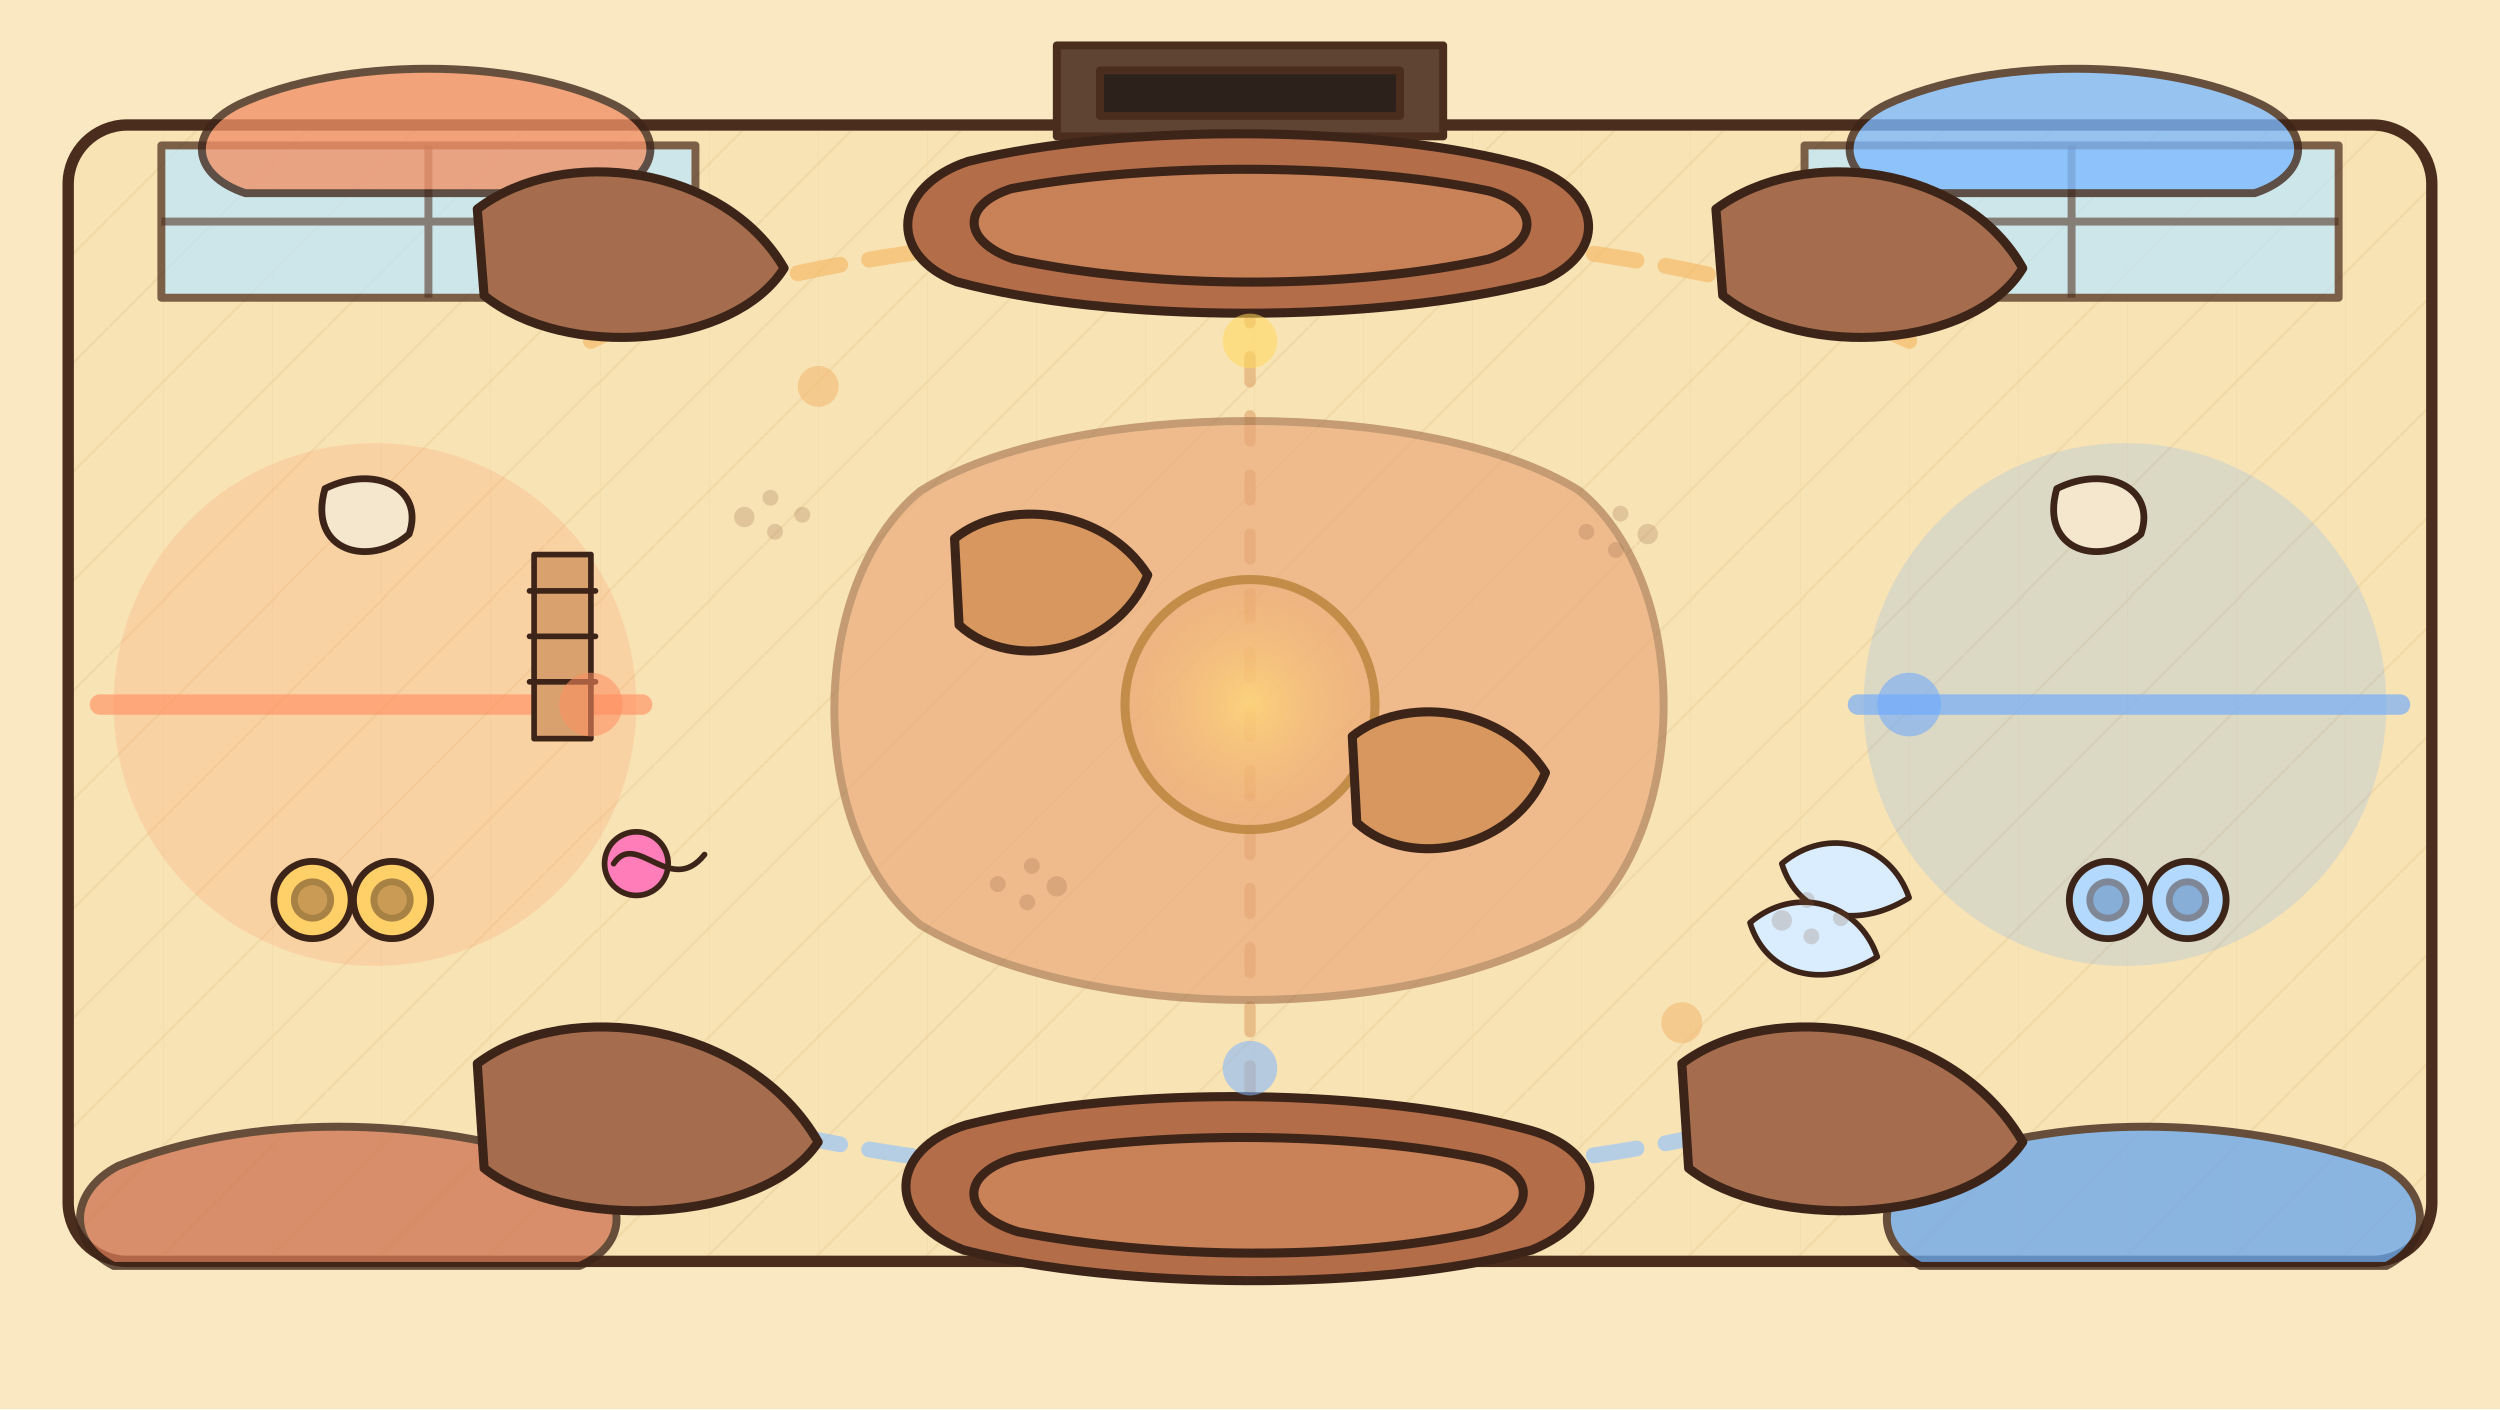
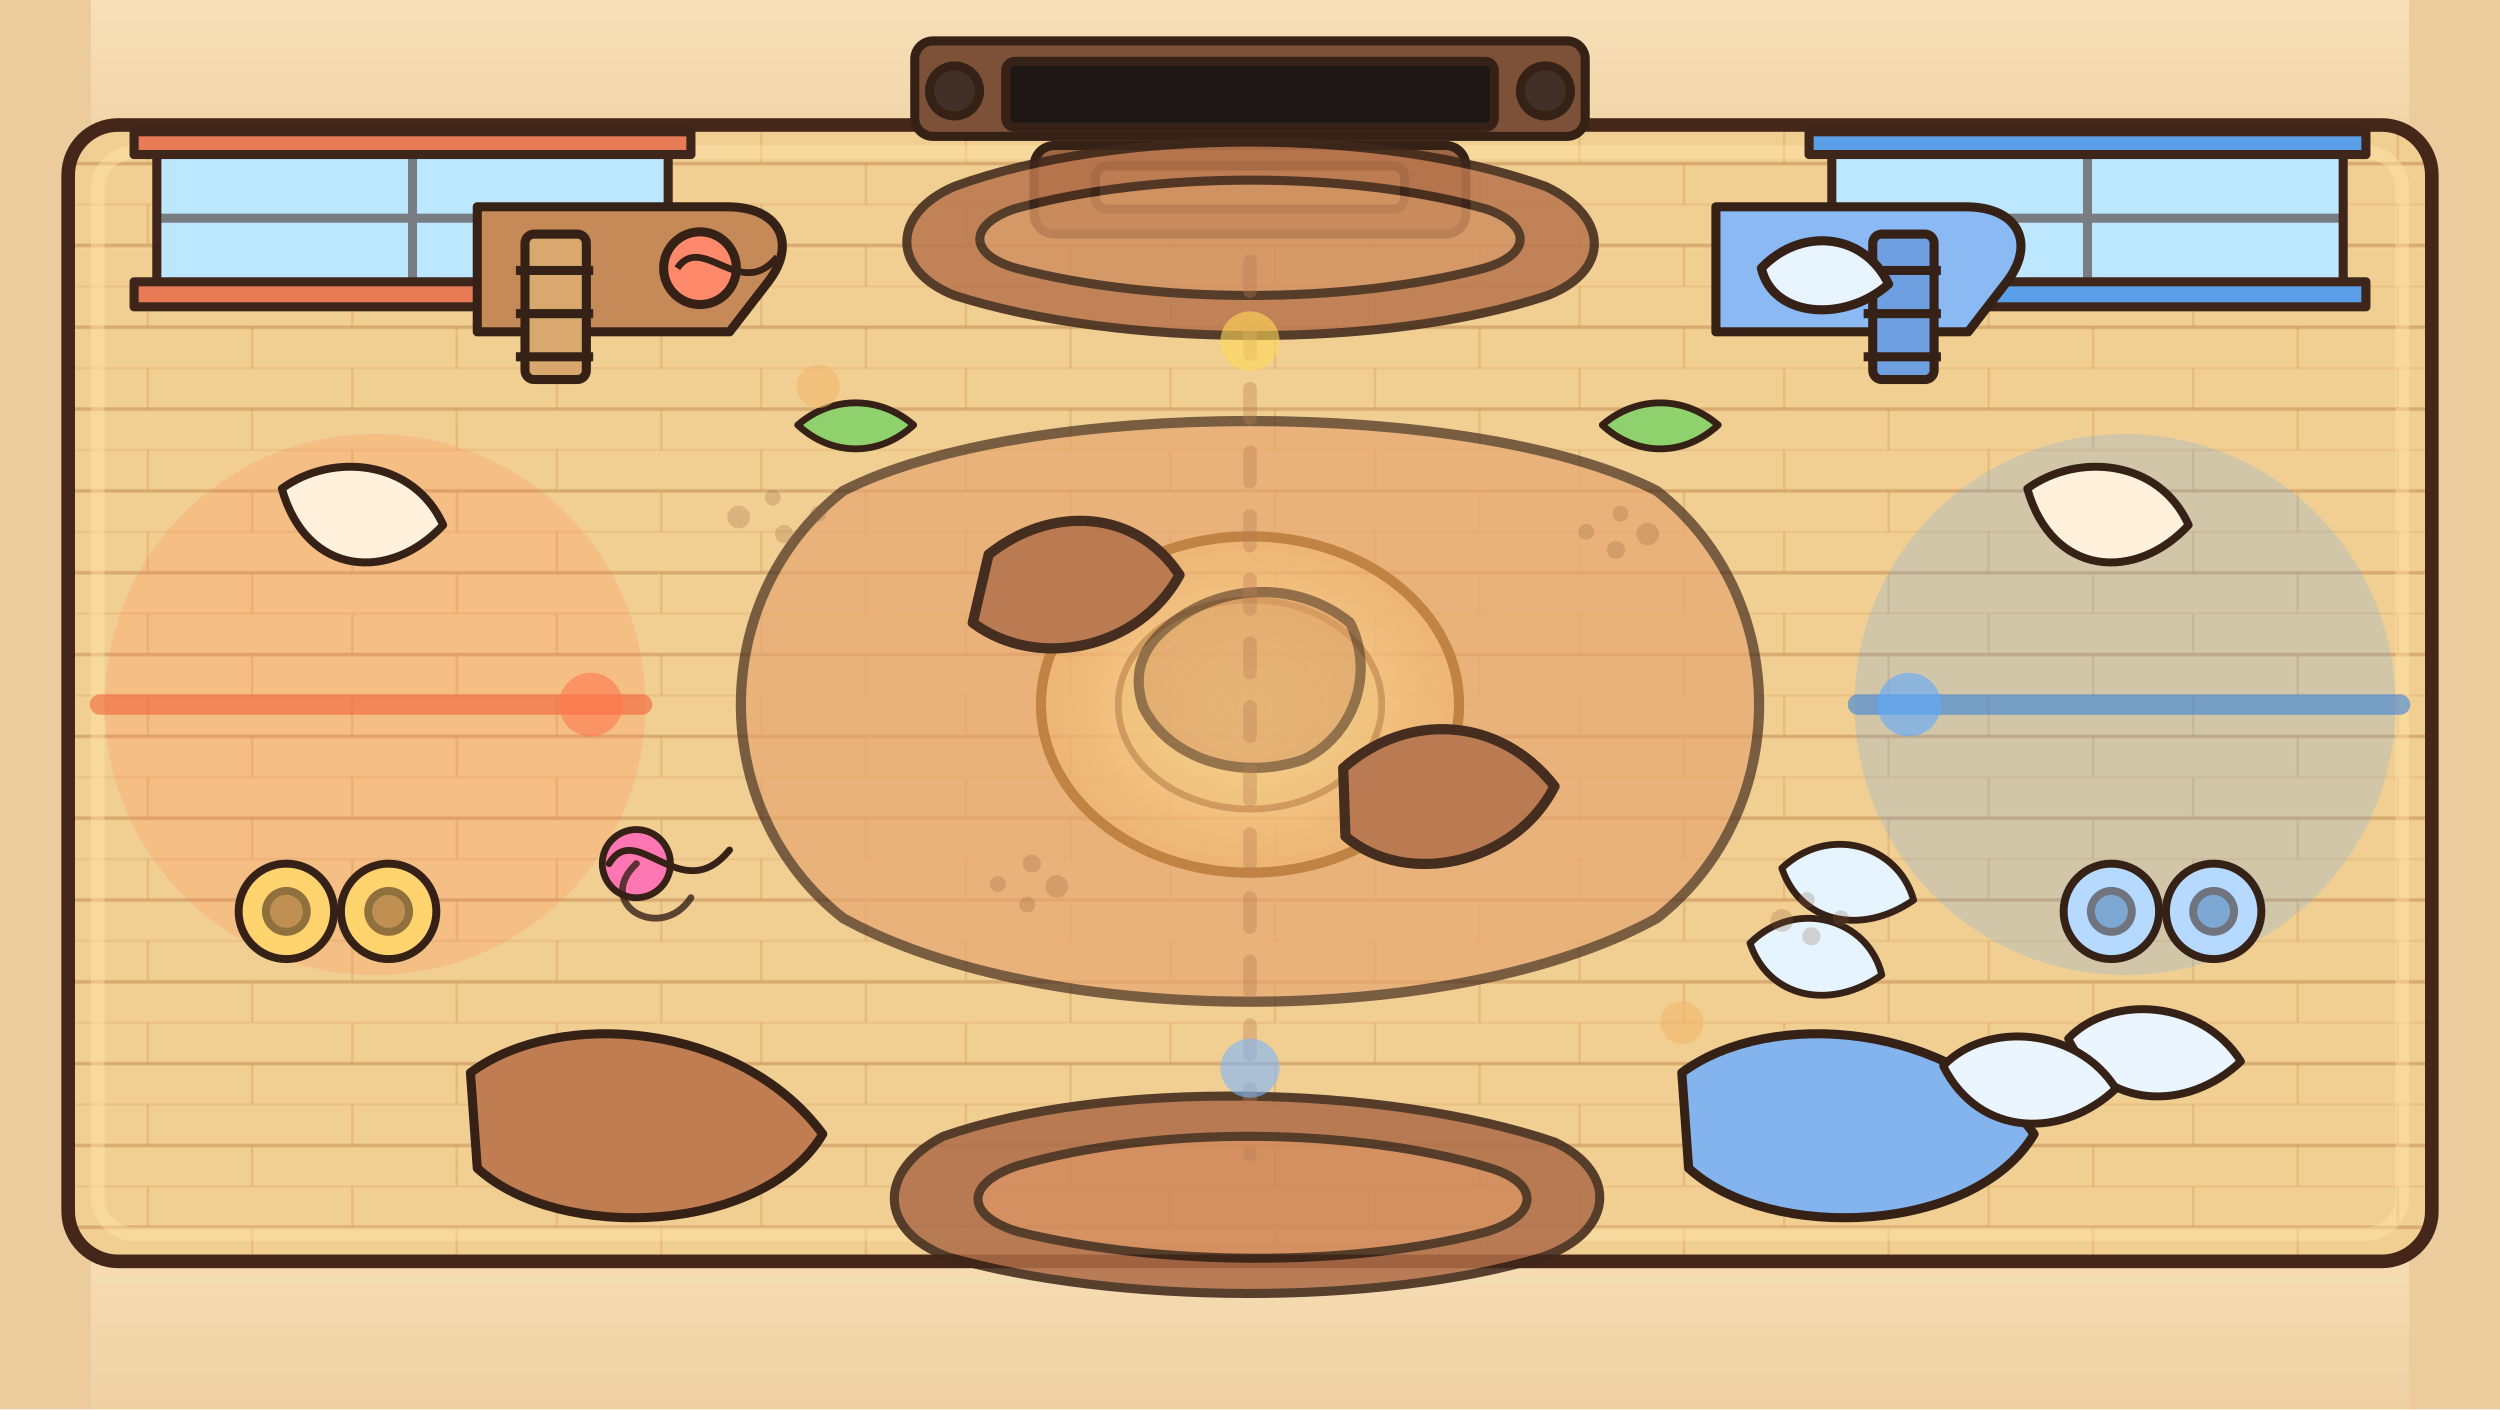
<svg xmlns="http://www.w3.org/2000/svg" width="2200" height="1240" viewBox="0 0 2200 1240">
  <defs>
-     <pattern id="floor" width="96" height="96" patternUnits="userSpaceOnUse">
-       <rect width="96" height="96" fill="#f8e3b5" />
-       <path d="M0 96 L96 0" stroke="#e3c48a" stroke-width="2" opacity=".32" />
-       <path d="M48 0 V96" stroke="#efd59e" stroke-width="1" opacity=".35" />
+     <pattern id="planks" width="180" height="72" patternUnits="userSpaceOnUse">
+       <rect width="180" height="72" fill="#f1cf92" />
+       <path d="M0 0 H180 M0 72 H180" stroke="#c48d55" stroke-width="3" opacity=".55" />
+       <path d="M0 36 H180" stroke="#e5b876" stroke-width="2" opacity=".55" />
+       <path d="M42 0 V36 M130 36 V72" stroke="#d6a060" stroke-width="2" opacity=".45" />
    </pattern>
-     <radialGradient id="centerGlow" cx="50%" cy="50%" r="58%">
-       <stop offset="0%" stop-color="#ffd878" stop-opacity=".9" />
-       <stop offset="100%" stop-color="#eaa06f" stop-opacity=".35" />
+     <radialGradient id="lampGlow" cx="50%" cy="50%" r="55%">
+       <stop offset="0%" stop-color="#ffe9a5" stop-opacity=".95" />
+       <stop offset="100%" stop-color="#f3b46a" stop-opacity=".28" />
    </radialGradient>
+     <linearGradient id="wall" x1="0" y1="0" x2="0" y2="1">
+       <stop offset="0%" stop-color="#f8dfb8" />
+       <stop offset="100%" stop-color="#efd1a2" />
+     </linearGradient>
  </defs>
-   <rect width="2200" height="1240" fill="#f9e8c1" />
-   <rect x="60" y="110" width="2080" height="1000" rx="52" fill="url(#floor)" stroke="#4b2d1d" stroke-width="10" />
-   <g stroke="#4b2d1d" stroke-width="7" stroke-linejoin="round">
-     <path d="M142 128 H612 V262 H142Z" fill="#bde8ff" opacity=".72" />
-     <path d="M377 128 V262 M142 195 H612" fill="none" opacity=".56" />
-     <path d="M1588 128 H2058 V262 H1588Z" fill="#bde8ff" opacity=".72" />
-     <path d="M1823 128 V262 M1588 195 H2058" fill="none" opacity=".56" />
-     <path d="M930 40 H1270 V120 H930Z" fill="#5f4434" />
-     <path d="M968 62 H1232 V102 H968Z" fill="#2c211b" />
+   <rect width="2200" height="1240" fill="#b77b54" />
+   <rect x="0" y="0" width="2200" height="170" fill="url(#wall)" />
+   <rect x="0" y="1078" width="2200" height="162" fill="url(#wall)" />
+   <rect x="0" y="0" width="80" height="1240" fill="#eccb9d" />
+   <rect x="2120" y="0" width="80" height="1240" fill="#eccb9d" />
+   <rect x="60" y="110" width="2080" height="1000" rx="44" fill="url(#planks)" stroke="#442719" stroke-width="12" />
+   <rect x="86" y="134" width="2028" height="952" rx="32" fill="none" stroke="#ffe2ab" stroke-width="12" opacity=".45" />
+   <g stroke="#3e261a" stroke-width="8" stroke-linejoin="round">
+     <rect x="138" y="126" width="450" height="132" rx="10" fill="#bde7ff" />
+     <path d="M363 126 V258 M138 192 H588" fill="none" opacity=".55" />
+     <path d="M118 116 H608 V136 H118Z" fill="#e87a55" />
+     <path d="M118 248 H608 V270 H118Z" fill="#e87a55" />
+     <rect x="1612" y="126" width="450" height="132" rx="10" fill="#bde7ff" />
+     <path d="M1837 126 V258 M1612 192 H2062" fill="none" opacity=".55" />
+     <path d="M1592 116 H2082 V136 H1592Z" fill="#5b9fe8" />
+     <path d="M1592 248 H2082 V270 H1592Z" fill="#5b9fe8" />
  </g>
-   <g opacity=".78" stroke="#3d2418" stroke-width="7" stroke-linejoin="round">
-     <path d="M104 1026 C220 980 370 980 506 1026 C552 1048 556 1094 510 1114 H100 C58 1092 62 1048 104 1026Z" fill="#cf7654" />
-     <path d="M1694 1026 C1810 980 1960 980 2096 1026 C2138 1048 2142 1092 2100 1114 H1690 C1648 1092 1652 1048 1694 1026Z" fill="#6ba8ed" />
-     <path d="M210 92 C300 50 454 50 540 92 C586 115 582 154 534 170 H216 C168 154 164 115 210 92Z" fill="#ef8f66" />
-     <path d="M1660 92 C1750 50 1904 50 1990 92 C2036 115 2032 154 1984 170 H1666 C1618 154 1614 115 1660 92Z" fill="#7bb8ff" />
+   <g stroke="#352116" stroke-width="8" stroke-linejoin="round">
+     <rect x="805" y="36" width="590" height="84" rx="16" fill="#7c5137" />
+     <rect x="885" y="54" width="430" height="58" rx="8" fill="#1d1715" />
+     <circle cx="840" cy="80" r="22" fill="#403027" />
+     <circle cx="1360" cy="80" r="22" fill="#403027" />
+     <rect x="910" y="128" width="380" height="78" rx="18" fill="#9c6843" />
+     <rect x="964" y="146" width="272" height="38" rx="10" fill="#d6a06a" />
  </g>
-   <g opacity=".62" fill="none" stroke-linecap="round">
-     <path d="M88 620 H565" stroke="#ff8e61" stroke-width="18" />
-     <path d="M1635 620 H2112" stroke="#69a8ff" stroke-width="18" />
-     <path d="M520 300 C780 170 1420 170 1680 300" stroke="#f4b65f" stroke-width="14" stroke-dasharray="38 26" />
-     <path d="M520 940 C780 1070 1420 1070 1680 940" stroke="#8ec2ff" stroke-width="14" stroke-dasharray="38 26" />
-     <path d="M1100 210 V1030" stroke="#e0a66b" stroke-width="10" stroke-dasharray="22 30" />
+   <g opacity=".86" stroke="#3e261a" stroke-width="8" stroke-linejoin="round">
+     <path d="M840 164 C982 112 1216 112 1360 164 C1416 190 1418 238 1362 260 C1218 308 984 306 840 260 C784 238 784 188 840 164Z" fill="#b9764e" />
+     <path d="M892 184 C1014 150 1188 150 1308 184 C1348 198 1348 224 1306 236 C1184 268 1016 268 894 236 C852 224 852 198 892 184Z" fill="#d19060" />
+     <path d="M830 1000 C972 950 1218 954 1368 1005 C1425 1032 1420 1084 1358 1106 C1212 1150 980 1148 834 1106 C772 1083 772 1030 830 1000Z" fill="#ae6d49" />
+     <path d="M895 1026 C1018 990 1192 992 1312 1028 C1356 1042 1354 1070 1308 1084 C1188 1116 1018 1114 896 1084 C850 1070 848 1042 895 1026Z" fill="#cf8758" />
  </g>
-   <g opacity=".20">
-     <circle cx="330" cy="620" r="230" fill="#ff8e61" />
-     <circle cx="1870" cy="620" r="230" fill="#69a8ff" />
+   <g opacity=".96" stroke="#3e261a" stroke-width="9" stroke-linejoin="round">
+     <path d="M742 432 C902 350 1298 350 1458 432 C1578 526 1578 714 1458 808 C1280 906 920 906 742 808 C622 714 622 526 742 432Z" fill="#e6a56e" opacity=".70" />
+     <ellipse cx="1100" cy="620" rx="184" ry="148" fill="url(#lampGlow)" stroke="#bf803f" />
+     <ellipse cx="1100" cy="620" rx="116" ry="92" fill="#efc37e" opacity=".54" stroke="#b4773f" stroke-width="6" />
+     <path d="M870 488 C925 444 1000 448 1038 506 C1002 572 912 590 856 548Z" fill="#b9784f" />
+     <path d="M1182 676 C1238 626 1320 630 1368 692 C1334 760 1238 782 1184 736Z" fill="#b9784f" />
+     <path d="M1032 548 C1078 512 1144 512 1188 548 C1210 592 1192 646 1148 668 C1092 688 1028 668 1006 622 C996 592 1005 568 1032 548Z" fill="#d89b62" opacity=".55" />
  </g>
-   <g stroke="#3d2418" stroke-width="6" stroke-linejoin="round">
-     <circle cx="275" cy="792" r="34" fill="#ffcf68" />
-     <circle cx="345" cy="792" r="34" fill="#ffcf68" />
-     <circle cx="275" cy="792" r="16" fill="#8a5a3b" opacity=".45" />
-     <circle cx="345" cy="792" r="16" fill="#8a5a3b" opacity=".45" />
-     <circle cx="1855" cy="792" r="34" fill="#b4d9ff" />
-     <circle cx="1925" cy="792" r="34" fill="#b4d9ff" />
-     <circle cx="1855" cy="792" r="16" fill="#4d79a6" opacity=".45" />
-     <circle cx="1925" cy="792" r="16" fill="#4d79a6" opacity=".45" />
-     <path d="M286 430 C330 408 374 430 360 470 C326 500 270 486 286 430Z" fill="#f5e7ce" />
-     <path d="M1810 430 C1854 408 1898 430 1884 470 C1850 500 1794 486 1810 430Z" fill="#f5e7ce" />
+   <g opacity=".22">
+     <circle cx="330" cy="620" r="238" fill="#ff7e54" />
+     <circle cx="1870" cy="620" r="238" fill="#61a7f4" />
  </g>
-   <g stroke="#3d2418" stroke-width="5" stroke-linecap="round" stroke-linejoin="round">
-     <circle cx="560" cy="760" r="28" fill="#ff7db8" />
-     <path d="M540 760 C560 730 590 790 620 752" fill="none" />
-     <path d="M1568 760 C1608 726 1664 742 1680 790 C1632 820 1582 806 1568 760Z" fill="#d9edff" />
-     <path d="M1540 812 C1580 778 1636 794 1652 842 C1604 872 1554 858 1540 812Z" fill="#d9edff" />
-     <path d="M470 488 H520 V650 H470Z" fill="#d8a16d" />
-     <path d="M466 520 H524 M466 560 H524 M466 600 H524" fill="none" />
+   <path d="M88 620 H565" stroke="#f15f39" stroke-width="18" stroke-linecap="round" opacity=".58" />
+   <path d="M1635 620 H2112" stroke="#347fdb" stroke-width="18" stroke-linecap="round" opacity=".58" />
+   <path d="M1100 230 V1016" stroke="#b77b54" stroke-width="12" stroke-dasharray="26 30" stroke-linecap="round" opacity=".35" />
+   <g stroke="#352116" stroke-width="8" stroke-linejoin="round">
+     <path d="M420 182 H640 C686 182 702 214 676 248 L642 292 H420Z" fill="#c58a58" />
+     <rect x="462" y="206" width="54" height="128" rx="8" fill="#d8a86e" />
+     <path d="M454 238 H522 M454 276 H522 M454 314 H522" fill="none" />
+     <circle cx="616" cy="236" r="32" fill="#ff8a6b" />
+     <path d="M596 236 C618 204 652 266 684 226" fill="none" stroke-width="6" />
+     <path d="M1510 182 H1730 C1776 182 1792 214 1766 248 L1732 292 H1510Z" fill="#8ab9f4" />
+     <rect x="1648" y="206" width="54" height="128" rx="8" fill="#6d9fe1" />
+     <path d="M1640 238 H1708 M1640 276 H1708 M1640 314 H1708" fill="none" />
+     <path d="M1550 236 C1584 200 1640 204 1662 250 C1624 284 1560 280 1550 236Z" fill="#e8f4ff" />
+     <path d="M414 944 C492 886 652 900 724 998 C672 1086 492 1094 420 1028Z" fill="#c17d52" />
+     <path d="M1480 944 C1558 886 1720 900 1790 998 C1738 1086 1558 1094 1486 1028Z" fill="#83b4ed" />
  </g>
-   <path d="M810 432 C940 350 1260 350 1390 432 C1490 514 1488 732 1388 814 C1240 902 958 902 810 814 C708 732 710 514 810 432Z" fill="#e9a778" opacity=".66" stroke="#a87751" stroke-width="7" />
-   <circle cx="1100" cy="620" r="110" fill="url(#centerGlow)" stroke="#bd8740" stroke-width="8" opacity=".88" />
-   <g stroke="#3d2418" stroke-width="8" stroke-linejoin="round">
-     <path d="M852 142 C990 108 1216 110 1344 146 C1408 166 1418 220 1358 247 C1210 286 976 284 842 248 C780 224 786 164 852 142Z" fill="#b36d49" />
-     <path d="M890 166 C1018 142 1196 144 1310 168 C1354 180 1356 213 1310 228 C1186 255 1018 255 892 228 C846 212 846 180 890 166Z" fill="#c98258" />
-     <path d="M850 990 C990 954 1216 958 1348 995 C1416 1015 1416 1072 1348 1100 C1214 1137 984 1135 848 1100 C778 1073 782 1011 850 990Z" fill="#b36d49" />
-     <path d="M896 1018 C1018 994 1190 996 1304 1020 C1354 1032 1352 1068 1302 1084 C1184 1110 1018 1108 896 1084 C844 1068 844 1032 896 1018Z" fill="#c98258" />
-     <path d="M420 184 C496 126 638 146 690 236 C646 306 498 318 426 260Z" fill="#a56d4d" />
-     <path d="M1510 184 C1588 126 1730 146 1780 236 C1738 306 1588 318 1516 260Z" fill="#a56d4d" />
-     <path d="M420 936 C500 876 660 900 720 1005 C672 1078 496 1084 426 1028Z" fill="#a56d4d" />
-     <path d="M1480 936 C1560 876 1720 900 1780 1005 C1732 1078 1556 1084 1486 1028Z" fill="#a56d4d" />
-     <path d="M840 474 C884 438 972 446 1010 506 C984 572 892 594 844 550Z" fill="#d7975f" />
-     <path d="M1190 648 C1234 612 1322 620 1360 680 C1334 746 1242 768 1194 724Z" fill="#d7975f" />
+   <g stroke="#352116" stroke-width="7" stroke-linejoin="round">
+     <circle cx="252" cy="802" r="42" fill="#ffd36e" />
+     <circle cx="342" cy="802" r="42" fill="#ffd36e" />
+     <circle cx="252" cy="802" r="18" fill="#8a5a3b" opacity=".55" />
+     <circle cx="342" cy="802" r="18" fill="#8a5a3b" opacity=".55" />
+     <circle cx="1858" cy="802" r="42" fill="#b5d9ff" />
+     <circle cx="1948" cy="802" r="42" fill="#b5d9ff" />
+     <circle cx="1858" cy="802" r="18" fill="#4f80b0" opacity=".55" />
+     <circle cx="1948" cy="802" r="18" fill="#4f80b0" opacity=".55" />
+     <path d="M248 430 C292 398 364 404 390 462 C344 512 270 508 248 430Z" fill="#fff1dc" />
+     <path d="M1784 430 C1828 398 1900 404 1926 462 C1880 512 1806 508 1784 430Z" fill="#fff1dc" />
+     <path d="M1820 914 C1858 874 1938 880 1972 934 C1926 978 1852 978 1820 914Z" fill="#eaf5ff" />
+     <path d="M1710 938 C1748 898 1828 904 1862 958 C1816 1002 1742 1002 1710 938Z" fill="#eaf5ff" />
  </g>
-   <g fill="#8a5a3b" opacity=".22">
-     <circle cx="655" cy="455" r="9" />
-     <circle cx="678" cy="438" r="7" />
-     <circle cx="682" cy="468" r="7" />
-     <circle cx="706" cy="453" r="7" />
-     <circle cx="930" cy="780" r="9" />
-     <circle cx="908" cy="762" r="7" />
-     <circle cx="904" cy="794" r="7" />
+   <g stroke="#352116" stroke-width="6" stroke-linecap="round" stroke-linejoin="round">
+     <circle cx="560" cy="760" r="30" fill="#ff77b2" />
+     <path d="M536 760 C560 720 600 800 642 748" fill="none" />
+     <path d="M560 760 C522 796 582 830 608 790" fill="none" opacity=".8" />
+     <path d="M1568 764 C1608 726 1670 742 1684 792 C1638 824 1584 812 1568 764Z" fill="#e5f4ff" />
+     <path d="M1540 830 C1580 790 1644 808 1656 858 C1610 890 1556 878 1540 830Z" fill="#e5f4ff" />
+     <path d="M702 374 C732 348 774 348 804 374 C774 402 732 402 702 374Z" fill="#8fd16c" />
+     <path d="M1410 374 C1440 348 1482 348 1512 374 C1482 402 1440 402 1410 374Z" fill="#8fd16c" />
+   </g>
+   <g fill="#8a5a3b" opacity=".24">
+     <circle cx="650" cy="455" r="10" />
+     <circle cx="680" cy="438" r="7" />
+     <circle cx="690" cy="470" r="8" />
+     <circle cx="720" cy="452" r="7" />
+     <circle cx="930" cy="780" r="10" />
+     <circle cx="908" cy="760" r="8" />
+     <circle cx="904" cy="796" r="7" />
    <circle cx="878" cy="778" r="7" />
-     <circle cx="1450" cy="470" r="9" />
+     <circle cx="1450" cy="470" r="10" />
    <circle cx="1426" cy="452" r="7" />
-     <circle cx="1422" cy="484" r="7" />
+     <circle cx="1422" cy="484" r="8" />
    <circle cx="1396" cy="468" r="7" />
-     <circle cx="1568" cy="810" r="9" />
+     <circle cx="1568" cy="810" r="10" />
    <circle cx="1590" cy="792" r="7" />
-     <circle cx="1594" cy="824" r="7" />
+     <circle cx="1594" cy="824" r="8" />
    <circle cx="1620" cy="808" r="7" />
  </g>
-   <g opacity=".55">
-     <circle cx="520" cy="620" r="28" fill="#ff8e61" />
-     <circle cx="1680" cy="620" r="28" fill="#69a8ff" />
-     <circle cx="1100" cy="300" r="24" fill="#ffd85a" />
-     <circle cx="1100" cy="940" r="24" fill="#7db7ff" />
-     <circle cx="720" cy="340" r="18" fill="#f2b66d" />
-     <circle cx="1480" cy="900" r="18" fill="#f2b66d" />
+   <g opacity=".60">
+     <circle cx="520" cy="620" r="28" fill="#ff784f" />
+     <circle cx="1680" cy="620" r="28" fill="#5fa9ff" />
+     <circle cx="1100" cy="300" r="26" fill="#ffd85a" />
+     <circle cx="1100" cy="940" r="26" fill="#7db7ff" />
+     <circle cx="720" cy="340" r="19" fill="#f2b66d" />
+     <circle cx="1480" cy="900" r="19" fill="#f2b66d" />
  </g>
</svg>
